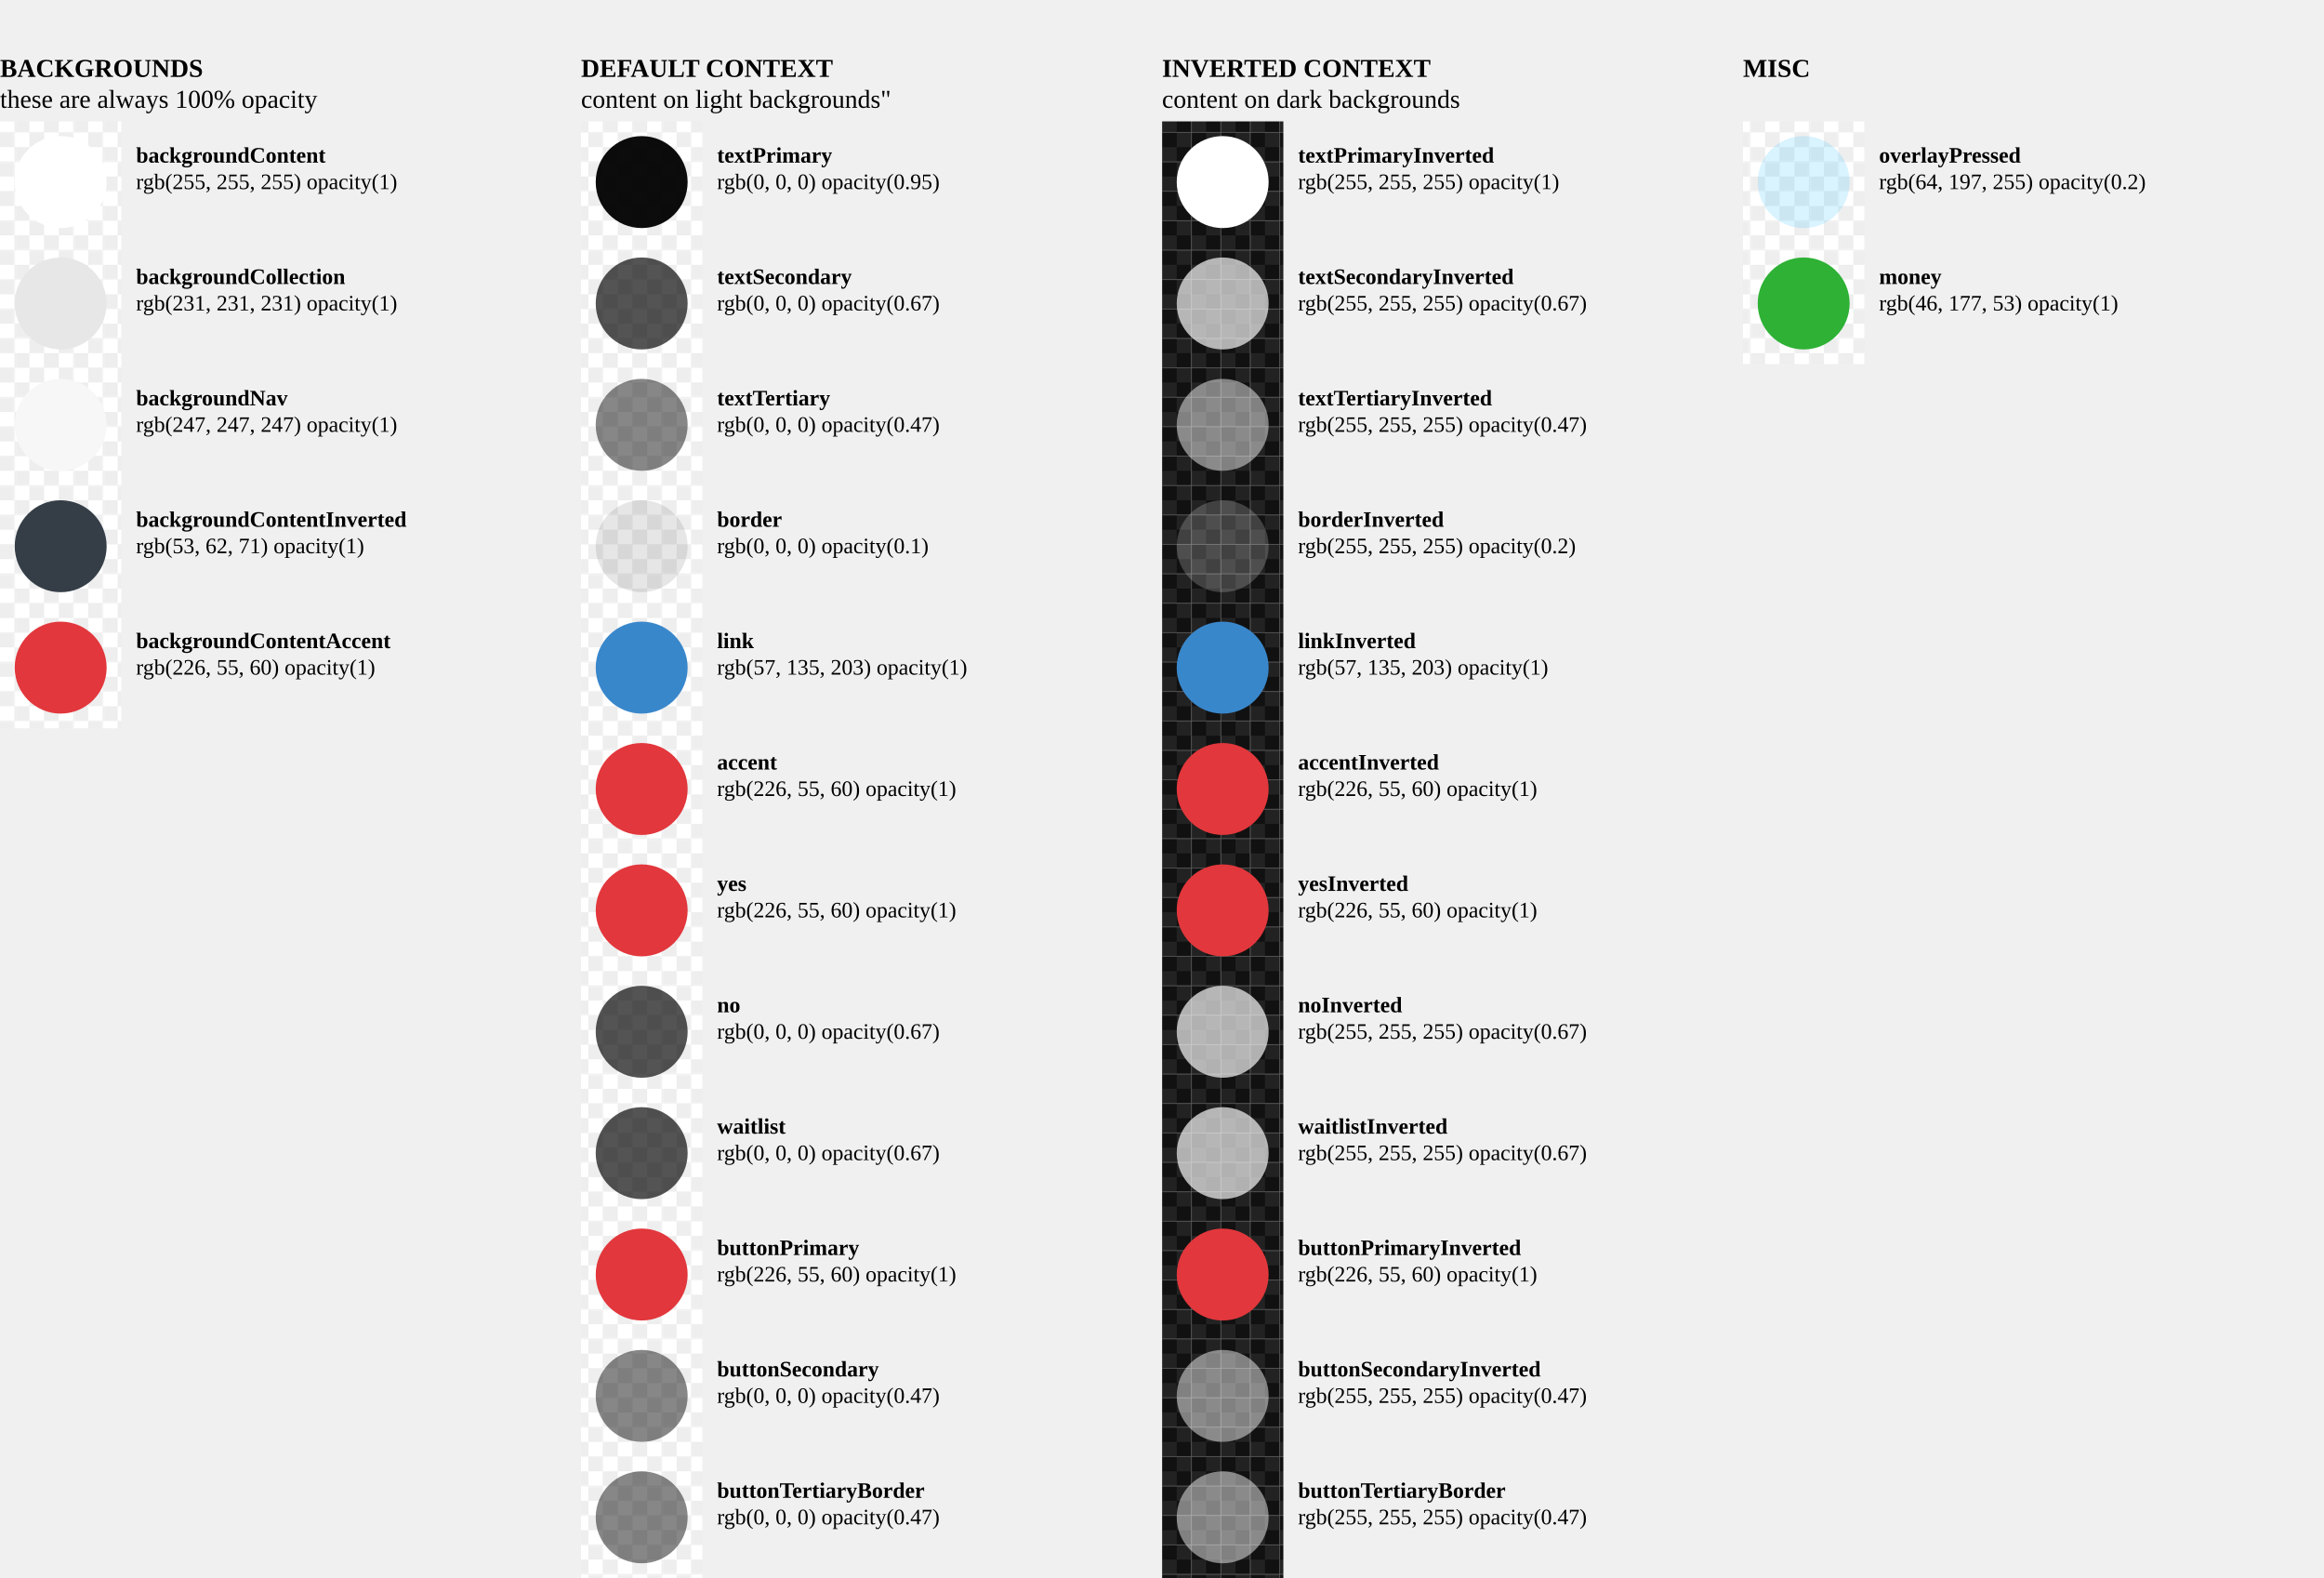
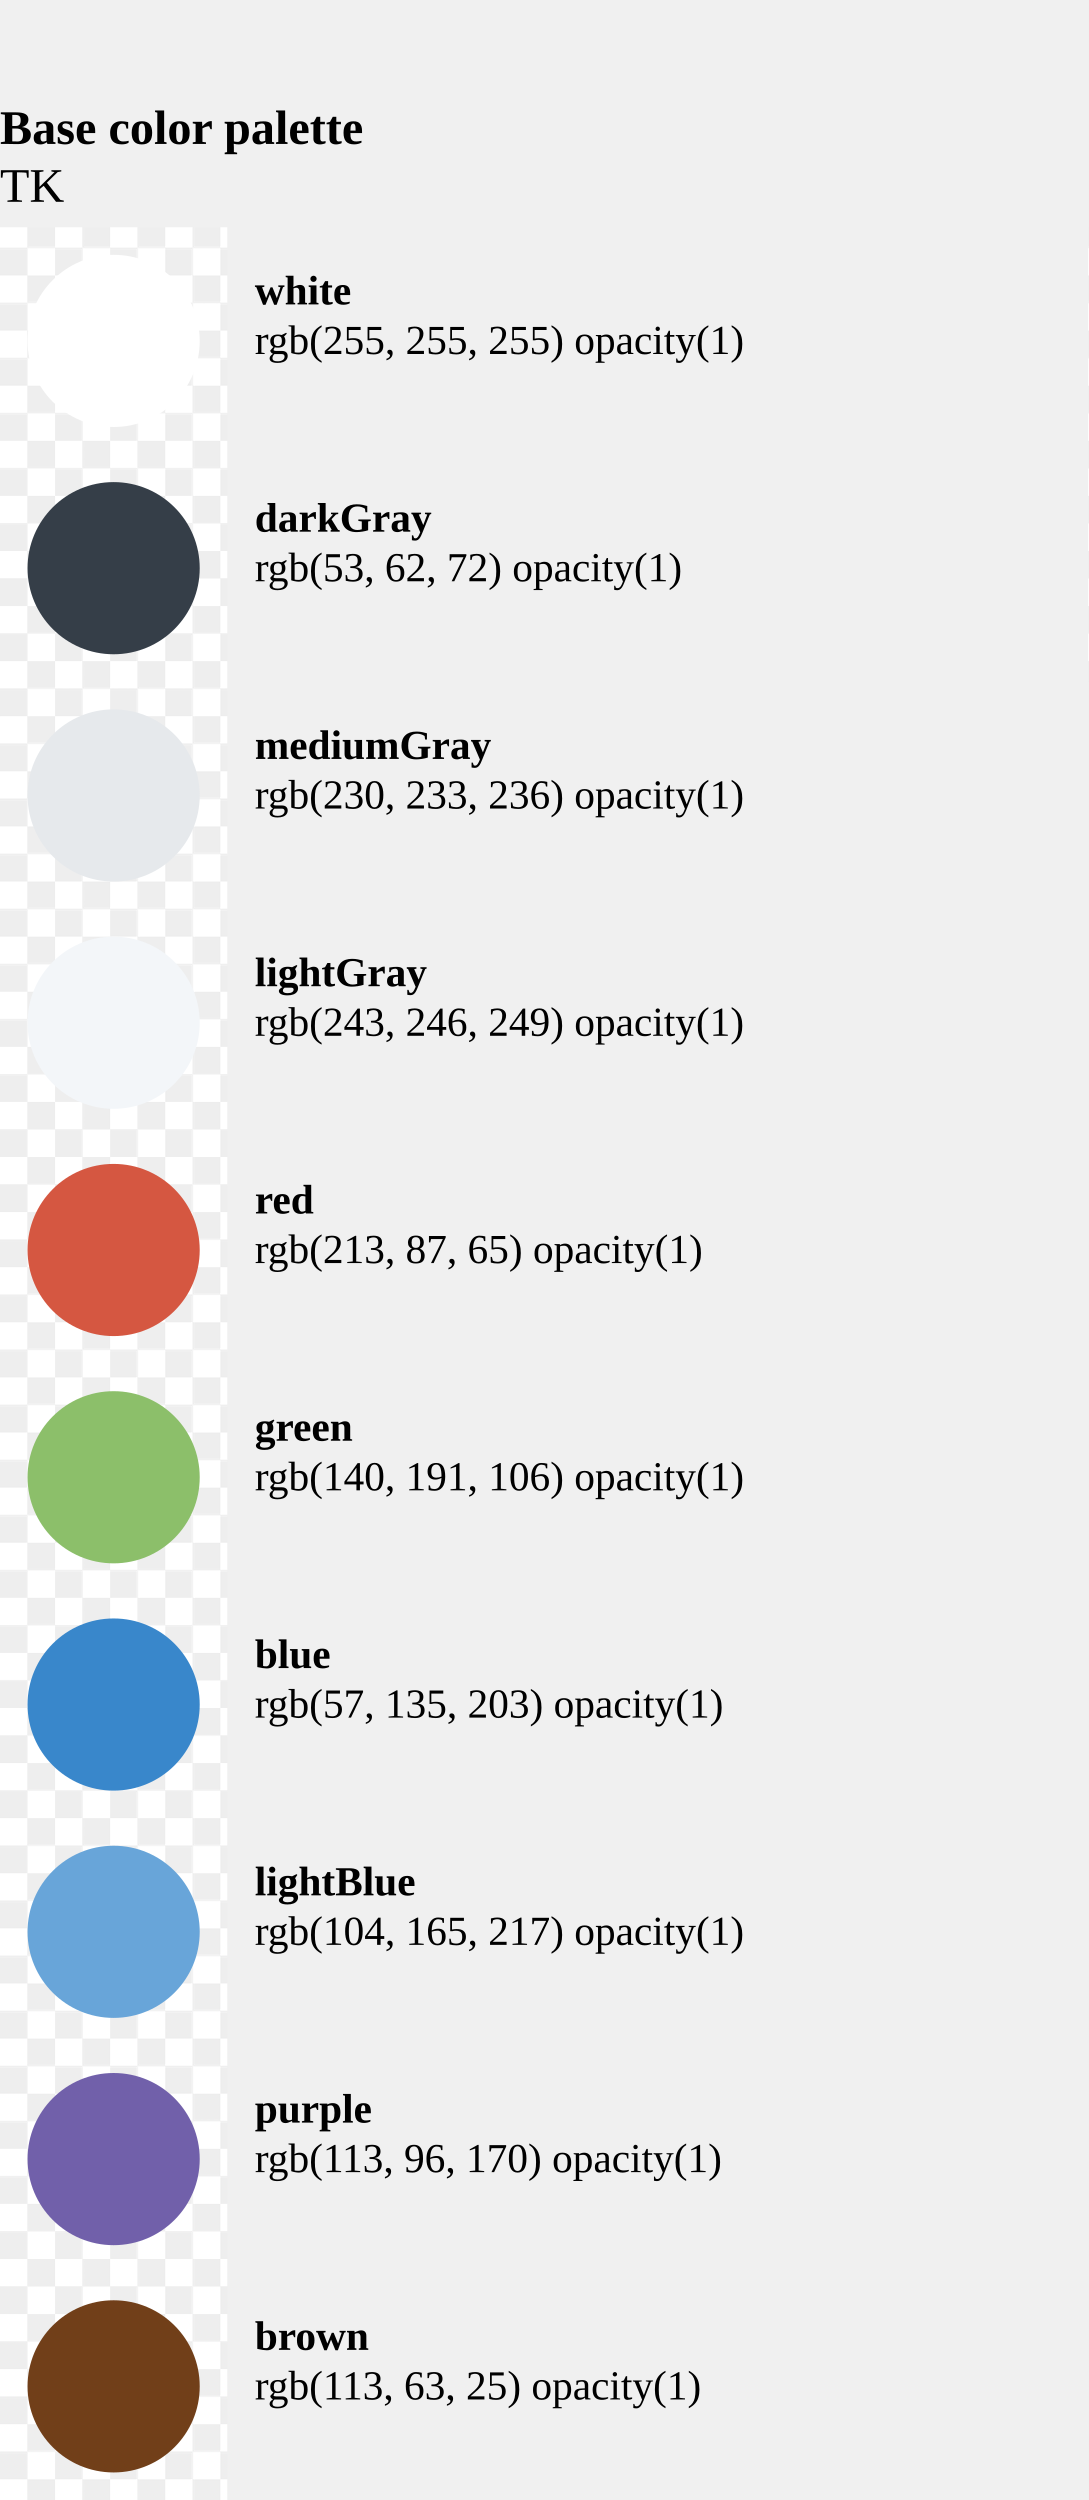
- <svg xmlns="http://www.w3.org/2000/svg" version="1.1" id="Meetup_Swatches" x="0px" y="0px" width="1264" height="858" viewBox="0 0 1264 858" xml:space="preserve">
+ <svg xmlns="http://www.w3.org/2000/svg" version="1.1" id="Meetup_Swatches" x="0px" y="0px" width="316" height="726" viewBox="0 0 316 726" xml:space="preserve">
  <defs>
    <pattern id="dark_grid" width="16" height="16" patternUnits="userSpaceOnUse">
      <rect fill="#111" x="0" y="0" width="8" height="8" />
      <rect fill="#222" x="8" y="0" width="8" height="8" />
      <rect fill="#222" x="0" y="8" width="8" height="8" />
      <rect fill="#111" x="8" y="8" width="8" height="8" />
    </pattern>
    <pattern id="light_grid" width="16" height="16" patternUnits="userSpaceOnUse">
      <rect fill="#fff" x="0" y="0" width="8" height="8" />
      <rect fill="#eee" x="8" y="0" width="8" height="8" />
      <rect fill="#eee" x="0" y="8" width="8" height="8" />
      <rect fill="#fff" x="8" y="8" width="8" height="8" />
    </pattern>
  </defs>
  <text x="0" y="25" font-size="14">
-     <tspan x="0" dy="1.2em" font-weight="bold">BACKGROUNDS</tspan>
-     <tspan x="0" dy="1.2em">these are always 100% opacity</tspan>
+     <tspan x="0" dy="1.2em" font-weight="bold">Base color palette</tspan>
+     <tspan x="0" dy="1.2em">TK</tspan>
  </text>
-   <rect fill="url(#light_grid)" x="0" y="66" width="66" height="330" />
+   <rect fill="url(#light_grid)" x="0" y="66" width="66" height="660" />
  <circle cx="33" cy="99" r="25" fill="rgb(255, 255, 255)" opacity="1" />
  <text x="74" y="74" font-size="12">
-     <tspan x="74" dy="1.2em" font-weight="bold">backgroundContent</tspan>
+     <tspan x="74" dy="1.2em" font-weight="bold">white</tspan>
    <tspan x="74" dy="1.2em">rgb(255, 255, 255) opacity(1)</tspan>
  </text>
-   <circle cx="33" cy="165" r="25" fill="rgb(231, 231, 231)" opacity="1" />
+   <circle cx="33" cy="165" r="25" fill="rgb(53, 62, 72)" opacity="1" />
  <text x="74" y="140" font-size="12">
-     <tspan x="74" dy="1.2em" font-weight="bold">backgroundCollection</tspan>
-     <tspan x="74" dy="1.2em">rgb(231, 231, 231) opacity(1)</tspan>
+     <tspan x="74" dy="1.2em" font-weight="bold">darkGray</tspan>
+     <tspan x="74" dy="1.2em">rgb(53, 62, 72) opacity(1)</tspan>
  </text>
-   <circle cx="33" cy="231" r="25" fill="rgb(247, 247, 247)" opacity="1" />
+   <circle cx="33" cy="231" r="25" fill="rgb(230, 233, 236)" opacity="1" />
  <text x="74" y="206" font-size="12">
-     <tspan x="74" dy="1.2em" font-weight="bold">backgroundNav</tspan>
-     <tspan x="74" dy="1.2em">rgb(247, 247, 247) opacity(1)</tspan>
+     <tspan x="74" dy="1.2em" font-weight="bold">mediumGray</tspan>
+     <tspan x="74" dy="1.2em">rgb(230, 233, 236) opacity(1)</tspan>
  </text>
-   <circle cx="33" cy="297" r="25" fill="rgb(53, 62, 71)" opacity="1" />
+   <circle cx="33" cy="297" r="25" fill="rgb(243, 246, 249)" opacity="1" />
  <text x="74" y="272" font-size="12">
-     <tspan x="74" dy="1.2em" font-weight="bold">backgroundContentInverted</tspan>
-     <tspan x="74" dy="1.2em">rgb(53, 62, 71) opacity(1)</tspan>
+     <tspan x="74" dy="1.2em" font-weight="bold">lightGray</tspan>
+     <tspan x="74" dy="1.2em">rgb(243, 246, 249) opacity(1)</tspan>
  </text>
-   <circle cx="33" cy="363" r="25" fill="rgb(226, 55, 60)" opacity="1" />
+   <circle cx="33" cy="363" r="25" fill="rgb(213, 87, 65)" opacity="1" />
  <text x="74" y="338" font-size="12">
-     <tspan x="74" dy="1.2em" font-weight="bold">backgroundContentAccent</tspan>
-     <tspan x="74" dy="1.2em">rgb(226, 55, 60) opacity(1)</tspan>
+     <tspan x="74" dy="1.2em" font-weight="bold">red</tspan>
+     <tspan x="74" dy="1.2em">rgb(213, 87, 65) opacity(1)</tspan>
+   </text>
+   <circle cx="33" cy="429" r="25" fill="rgb(140, 191, 106)" opacity="1" />
+   <text x="74" y="404" font-size="12">
+     <tspan x="74" dy="1.2em" font-weight="bold">green</tspan>
+     <tspan x="74" dy="1.2em">rgb(140, 191, 106) opacity(1)</tspan>
+   </text>
+   <circle cx="33" cy="495" r="25" fill="rgb(57, 135, 203)" opacity="1" />
+   <text x="74" y="470" font-size="12">
+     <tspan x="74" dy="1.2em" font-weight="bold">blue</tspan>
+     <tspan x="74" dy="1.2em">rgb(57, 135, 203) opacity(1)</tspan>
+   </text>
+   <circle cx="33" cy="561" r="25" fill="rgb(104, 165, 217)" opacity="1" />
+   <text x="74" y="536" font-size="12">
+     <tspan x="74" dy="1.2em" font-weight="bold">lightBlue</tspan>
+     <tspan x="74" dy="1.2em">rgb(104, 165, 217) opacity(1)</tspan>
+   </text>
+   <circle cx="33" cy="627" r="25" fill="rgb(113, 96, 170)" opacity="1" />
+   <text x="74" y="602" font-size="12">
+     <tspan x="74" dy="1.2em" font-weight="bold">purple</tspan>
+     <tspan x="74" dy="1.2em">rgb(113, 96, 170) opacity(1)</tspan>
+   </text>
+   <circle cx="33" cy="693" r="25" fill="rgb(113, 63, 25)" opacity="1" />
+   <text x="74" y="668" font-size="12">
+     <tspan x="74" dy="1.2em" font-weight="bold">brown</tspan>
+     <tspan x="74" dy="1.2em">rgb(113, 63, 25) opacity(1)</tspan>
  </text>
  <text x="316" y="25" font-size="14">
-     <tspan x="316" dy="1.2em" font-weight="bold">DEFAULT CONTEXT</tspan>
-     <tspan x="316" dy="1.2em">content on light backgrounds"</tspan>
+     <tspan x="316" dy="1.2em" font-weight="bold">UI Colors</tspan>
+     <tspan x="316" dy="1.2em">TK</tspan>
  </text>
-   <rect fill="url(#light_grid)" x="316" y="66" width="66" height="792" />
-   <circle cx="349" cy="99" r="25" fill="rgb(0, 0, 0)" opacity="0.95" />
+   <rect fill="url(#light_grid)" x="316" y="66" width="66" height="132" />
+   <circle cx="349" cy="99" r="25" fill="rgb(213, 87, 65)" opacity="1" />
  <text x="390" y="74" font-size="12">
-     <tspan x="390" dy="1.2em" font-weight="bold">textPrimary</tspan>
-     <tspan x="390" dy="1.2em">rgb(0, 0, 0) opacity(0.95)</tspan>
+     <tspan x="390" dy="1.2em" font-weight="bold">accent</tspan>
+     <tspan x="390" dy="1.2em">rgb(213, 87, 65) opacity(1)</tspan>
  </text>
-   <circle cx="349" cy="165" r="25" fill="rgb(0, 0, 0)" opacity="0.67" />
+   <circle cx="349" cy="165" r="25" fill="rgb(57, 135, 203)" opacity="1" />
  <text x="390" y="140" font-size="12">
-     <tspan x="390" dy="1.2em" font-weight="bold">textSecondary</tspan>
-     <tspan x="390" dy="1.2em">rgb(0, 0, 0) opacity(0.67)</tspan>
-   </text>
-   <circle cx="349" cy="231" r="25" fill="rgb(0, 0, 0)" opacity="0.47" />
-   <text x="390" y="206" font-size="12">
-     <tspan x="390" dy="1.2em" font-weight="bold">textTertiary</tspan>
-     <tspan x="390" dy="1.2em">rgb(0, 0, 0) opacity(0.47)</tspan>
-   </text>
-   <circle cx="349" cy="297" r="25" fill="rgb(0, 0, 0)" opacity="0.1" />
-   <text x="390" y="272" font-size="12">
-     <tspan x="390" dy="1.2em" font-weight="bold">border</tspan>
-     <tspan x="390" dy="1.2em">rgb(0, 0, 0) opacity(0.1)</tspan>
-   </text>
-   <circle cx="349" cy="363" r="25" fill="rgb(57, 135, 203)" opacity="1" />
-   <text x="390" y="338" font-size="12">
    <tspan x="390" dy="1.2em" font-weight="bold">link</tspan>
    <tspan x="390" dy="1.2em">rgb(57, 135, 203) opacity(1)</tspan>
  </text>
-   <circle cx="349" cy="429" r="25" fill="rgb(226, 55, 60)" opacity="1" />
-   <text x="390" y="404" font-size="12">
-     <tspan x="390" dy="1.2em" font-weight="bold">accent</tspan>
-     <tspan x="390" dy="1.2em">rgb(226, 55, 60) opacity(1)</tspan>
-   </text>
-   <circle cx="349" cy="495" r="25" fill="rgb(226, 55, 60)" opacity="1" />
-   <text x="390" y="470" font-size="12">
-     <tspan x="390" dy="1.2em" font-weight="bold">yes</tspan>
-     <tspan x="390" dy="1.2em">rgb(226, 55, 60) opacity(1)</tspan>
-   </text>
-   <circle cx="349" cy="561" r="25" fill="rgb(0, 0, 0)" opacity="0.67" />
-   <text x="390" y="536" font-size="12">
-     <tspan x="390" dy="1.2em" font-weight="bold">no</tspan>
-     <tspan x="390" dy="1.2em">rgb(0, 0, 0) opacity(0.67)</tspan>
-   </text>
-   <circle cx="349" cy="627" r="25" fill="rgb(0, 0, 0)" opacity="0.67" />
-   <text x="390" y="602" font-size="12">
-     <tspan x="390" dy="1.2em" font-weight="bold">waitlist</tspan>
-     <tspan x="390" dy="1.2em">rgb(0, 0, 0) opacity(0.67)</tspan>
-   </text>
-   <circle cx="349" cy="693" r="25" fill="rgb(226, 55, 60)" opacity="1" />
-   <text x="390" y="668" font-size="12">
-     <tspan x="390" dy="1.2em" font-weight="bold">buttonPrimary</tspan>
-     <tspan x="390" dy="1.2em">rgb(226, 55, 60) opacity(1)</tspan>
-   </text>
-   <circle cx="349" cy="759" r="25" fill="rgb(0, 0, 0)" opacity="0.47" />
-   <text x="390" y="734" font-size="12">
-     <tspan x="390" dy="1.2em" font-weight="bold">buttonSecondary</tspan>
-     <tspan x="390" dy="1.2em">rgb(0, 0, 0) opacity(0.47)</tspan>
-   </text>
-   <circle cx="349" cy="825" r="25" fill="rgb(0, 0, 0)" opacity="0.47" />
-   <text x="390" y="800" font-size="12">
-     <tspan x="390" dy="1.2em" font-weight="bold">buttonTertiaryBorder</tspan>
-     <tspan x="390" dy="1.2em">rgb(0, 0, 0) opacity(0.47)</tspan>
-   </text>
-   <text x="632" y="25" font-size="14">
-     <tspan x="632" dy="1.2em" font-weight="bold">INVERTED CONTEXT</tspan>
-     <tspan x="632" dy="1.2em">content on dark backgrounds</tspan>
-   </text>
-   <rect fill="url(#dark_grid)" x="632" y="66" width="66" height="792" />
-   <circle cx="665" cy="99" r="25" fill="rgb(255, 255, 255)" opacity="1" />
-   <text x="706" y="74" font-size="12">
-     <tspan x="706" dy="1.2em" font-weight="bold">textPrimaryInverted</tspan>
-     <tspan x="706" dy="1.2em">rgb(255, 255, 255) opacity(1)</tspan>
-   </text>
-   <circle cx="665" cy="165" r="25" fill="rgb(255, 255, 255)" opacity="0.67" />
-   <text x="706" y="140" font-size="12">
-     <tspan x="706" dy="1.2em" font-weight="bold">textSecondaryInverted</tspan>
-     <tspan x="706" dy="1.2em">rgb(255, 255, 255) opacity(0.67)</tspan>
-   </text>
-   <circle cx="665" cy="231" r="25" fill="rgb(255, 255, 255)" opacity="0.47" />
-   <text x="706" y="206" font-size="12">
-     <tspan x="706" dy="1.2em" font-weight="bold">textTertiaryInverted</tspan>
-     <tspan x="706" dy="1.2em">rgb(255, 255, 255) opacity(0.47)</tspan>
-   </text>
-   <circle cx="665" cy="297" r="25" fill="rgb(255, 255, 255)" opacity="0.2" />
-   <text x="706" y="272" font-size="12">
-     <tspan x="706" dy="1.2em" font-weight="bold">borderInverted</tspan>
-     <tspan x="706" dy="1.2em">rgb(255, 255, 255) opacity(0.2)</tspan>
-   </text>
-   <circle cx="665" cy="363" r="25" fill="rgb(57, 135, 203)" opacity="1" />
-   <text x="706" y="338" font-size="12">
-     <tspan x="706" dy="1.2em" font-weight="bold">linkInverted</tspan>
-     <tspan x="706" dy="1.2em">rgb(57, 135, 203) opacity(1)</tspan>
-   </text>
-   <circle cx="665" cy="429" r="25" fill="rgb(226, 55, 60)" opacity="1" />
-   <text x="706" y="404" font-size="12">
-     <tspan x="706" dy="1.2em" font-weight="bold">accentInverted</tspan>
-     <tspan x="706" dy="1.2em">rgb(226, 55, 60) opacity(1)</tspan>
-   </text>
-   <circle cx="665" cy="495" r="25" fill="rgb(226, 55, 60)" opacity="1" />
-   <text x="706" y="470" font-size="12">
-     <tspan x="706" dy="1.2em" font-weight="bold">yesInverted</tspan>
-     <tspan x="706" dy="1.2em">rgb(226, 55, 60) opacity(1)</tspan>
-   </text>
-   <circle cx="665" cy="561" r="25" fill="rgb(255, 255, 255)" opacity="0.67" />
-   <text x="706" y="536" font-size="12">
-     <tspan x="706" dy="1.2em" font-weight="bold">noInverted</tspan>
-     <tspan x="706" dy="1.2em">rgb(255, 255, 255) opacity(0.67)</tspan>
-   </text>
-   <circle cx="665" cy="627" r="25" fill="rgb(255, 255, 255)" opacity="0.67" />
-   <text x="706" y="602" font-size="12">
-     <tspan x="706" dy="1.2em" font-weight="bold">waitlistInverted</tspan>
-     <tspan x="706" dy="1.2em">rgb(255, 255, 255) opacity(0.67)</tspan>
-   </text>
-   <circle cx="665" cy="693" r="25" fill="rgb(226, 55, 60)" opacity="1" />
-   <text x="706" y="668" font-size="12">
-     <tspan x="706" dy="1.2em" font-weight="bold">buttonPrimaryInverted</tspan>
-     <tspan x="706" dy="1.2em">rgb(226, 55, 60) opacity(1)</tspan>
-   </text>
-   <circle cx="665" cy="759" r="25" fill="rgb(255, 255, 255)" opacity="0.47" />
-   <text x="706" y="734" font-size="12">
-     <tspan x="706" dy="1.2em" font-weight="bold">buttonSecondaryInverted</tspan>
-     <tspan x="706" dy="1.2em">rgb(255, 255, 255) opacity(0.47)</tspan>
-   </text>
-   <circle cx="665" cy="825" r="25" fill="rgb(255, 255, 255)" opacity="0.47" />
-   <text x="706" y="800" font-size="12">
-     <tspan x="706" dy="1.2em" font-weight="bold">buttonTertiaryBorder</tspan>
-     <tspan x="706" dy="1.2em">rgb(255, 255, 255) opacity(0.47)</tspan>
-   </text>
-   <text x="948" y="25" font-size="14">
-     <tspan x="948" dy="1.2em" font-weight="bold">MISC</tspan>
-     <tspan x="948" dy="1.2em" />
-   </text>
-   <rect fill="url(#light_grid)" x="948" y="66" width="66" height="132" />
-   <circle cx="981" cy="99" r="25" fill="rgb(64, 197, 255)" opacity="0.2" />
-   <text x="1022" y="74" font-size="12">
-     <tspan x="1022" dy="1.2em" font-weight="bold">overlayPressed</tspan>
-     <tspan x="1022" dy="1.2em">rgb(64, 197, 255) opacity(0.2)</tspan>
-   </text>
-   <circle cx="981" cy="165" r="25" fill="rgb(46, 177, 53)" opacity="1" />
-   <text x="1022" y="140" font-size="12">
-     <tspan x="1022" dy="1.2em" font-weight="bold">money</tspan>
-     <tspan x="1022" dy="1.2em">rgb(46, 177, 53) opacity(1)</tspan>
-   </text>
</svg>
